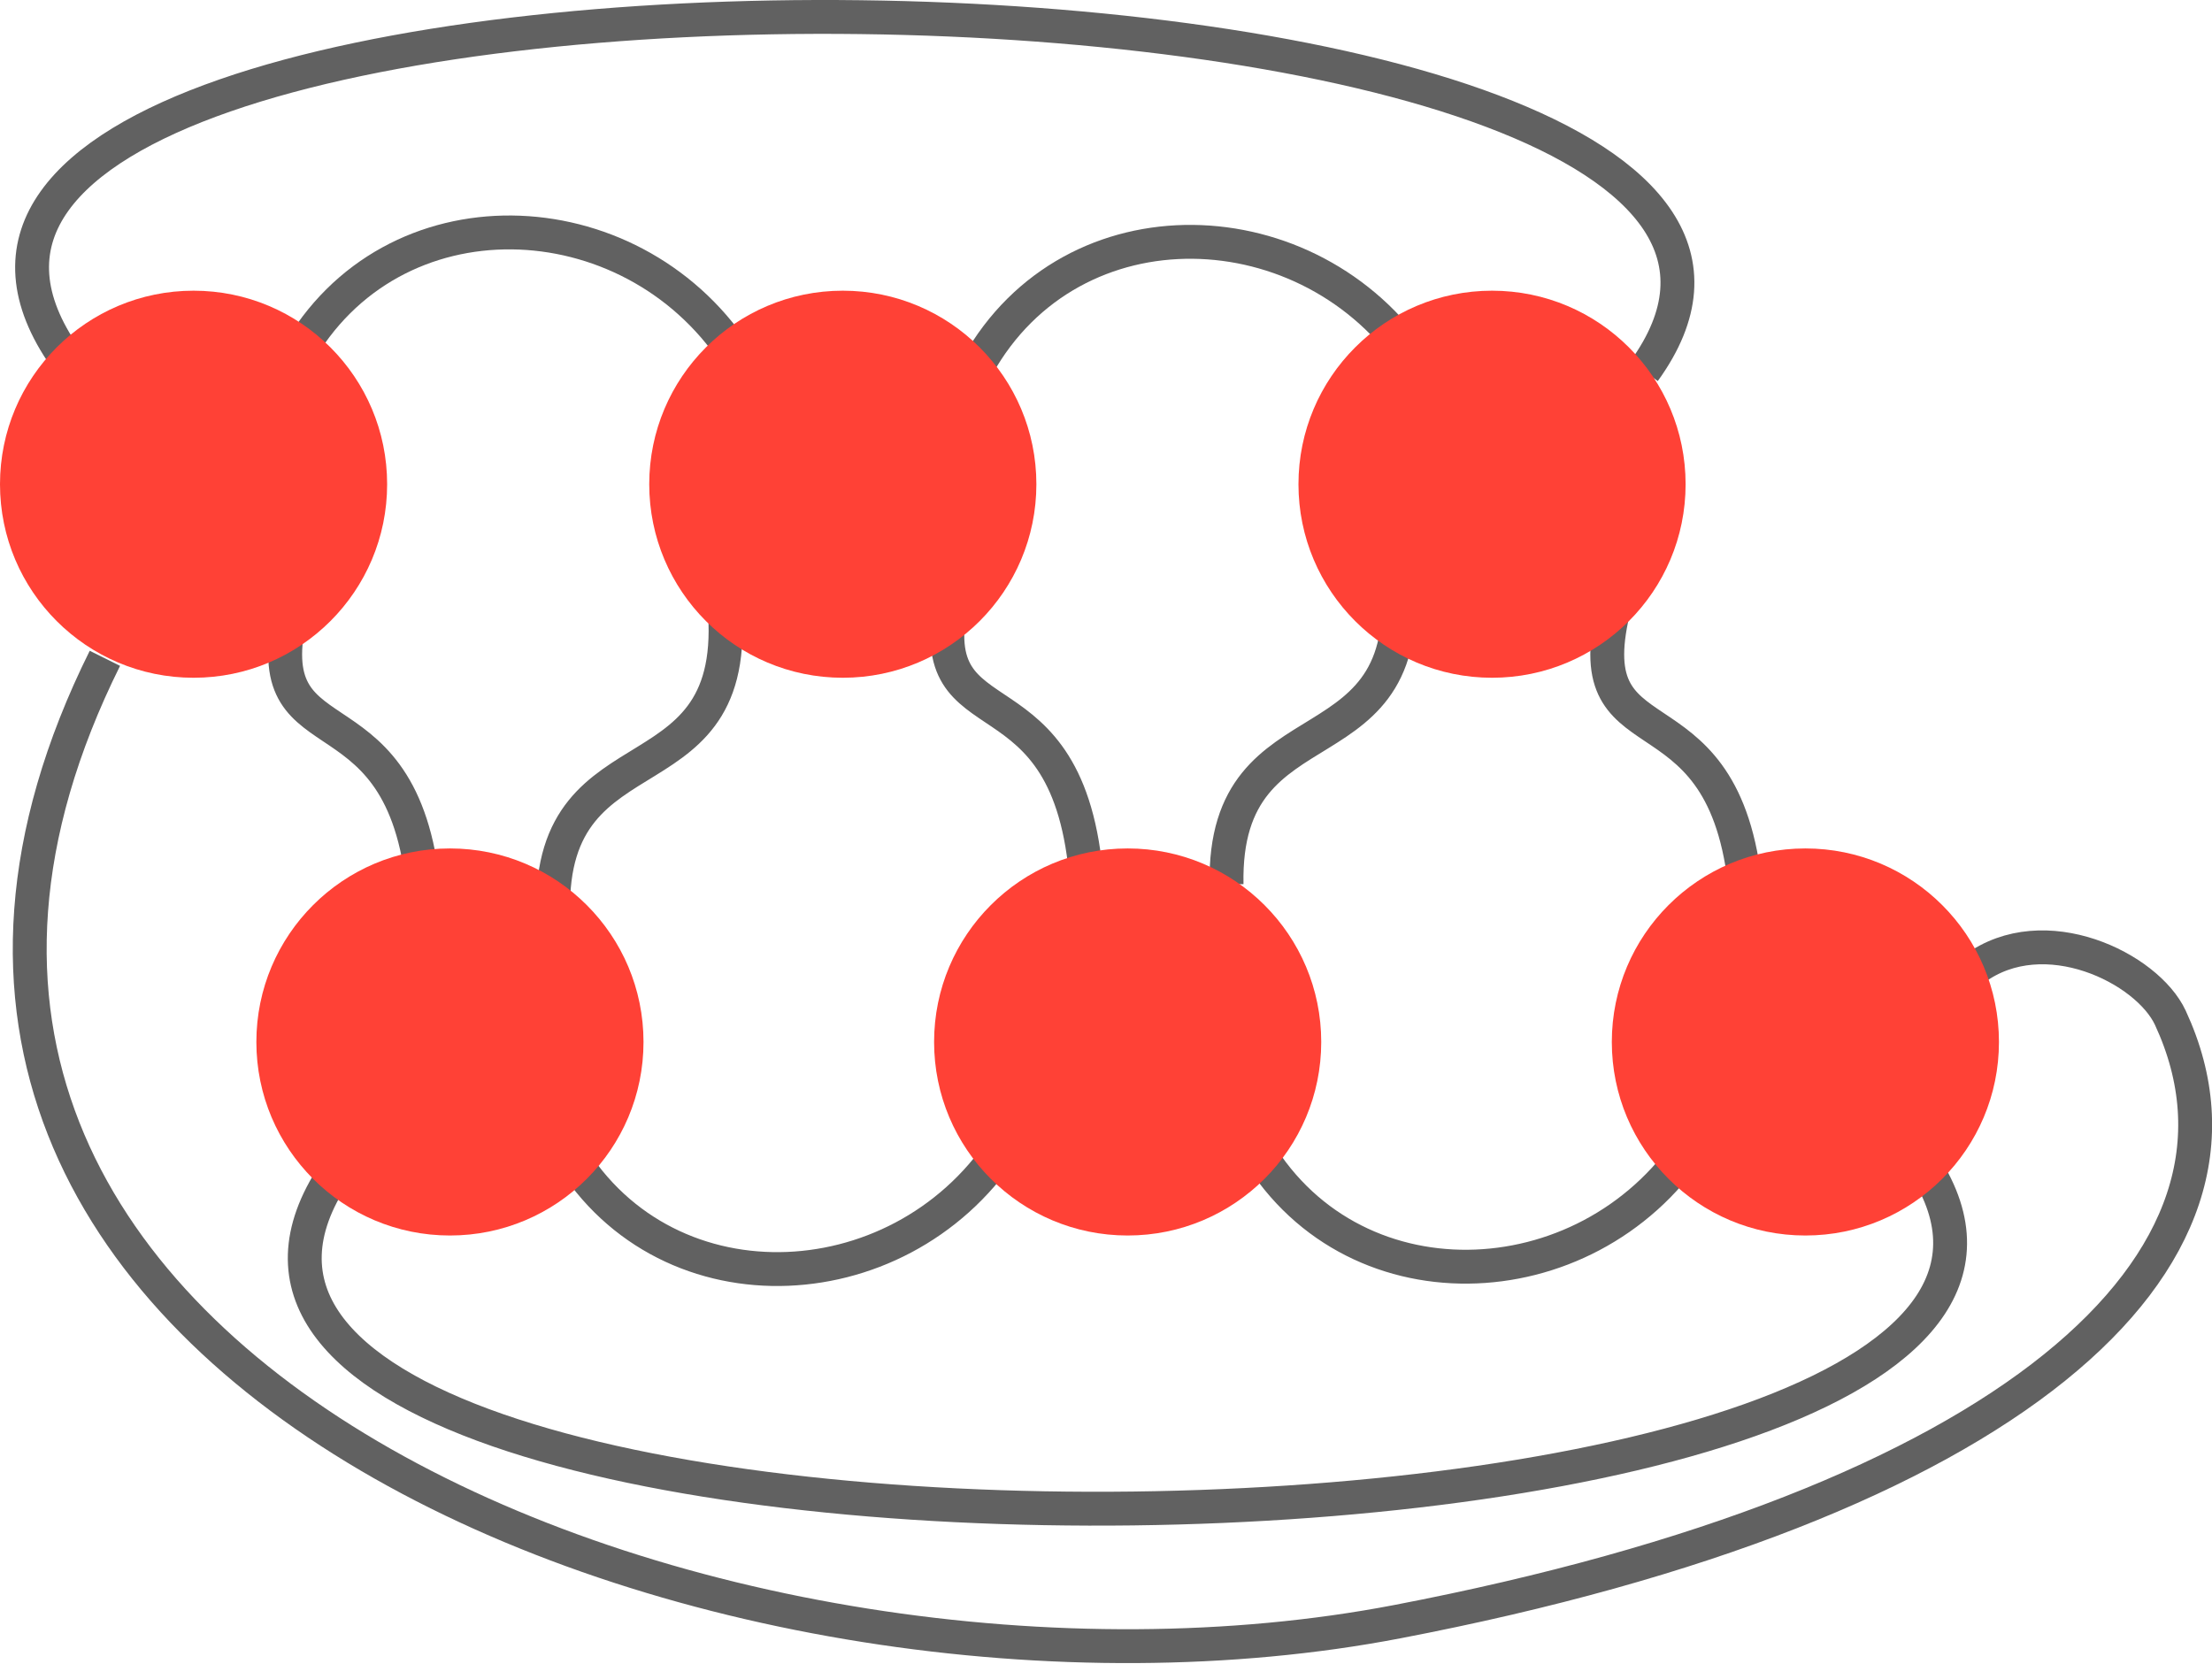
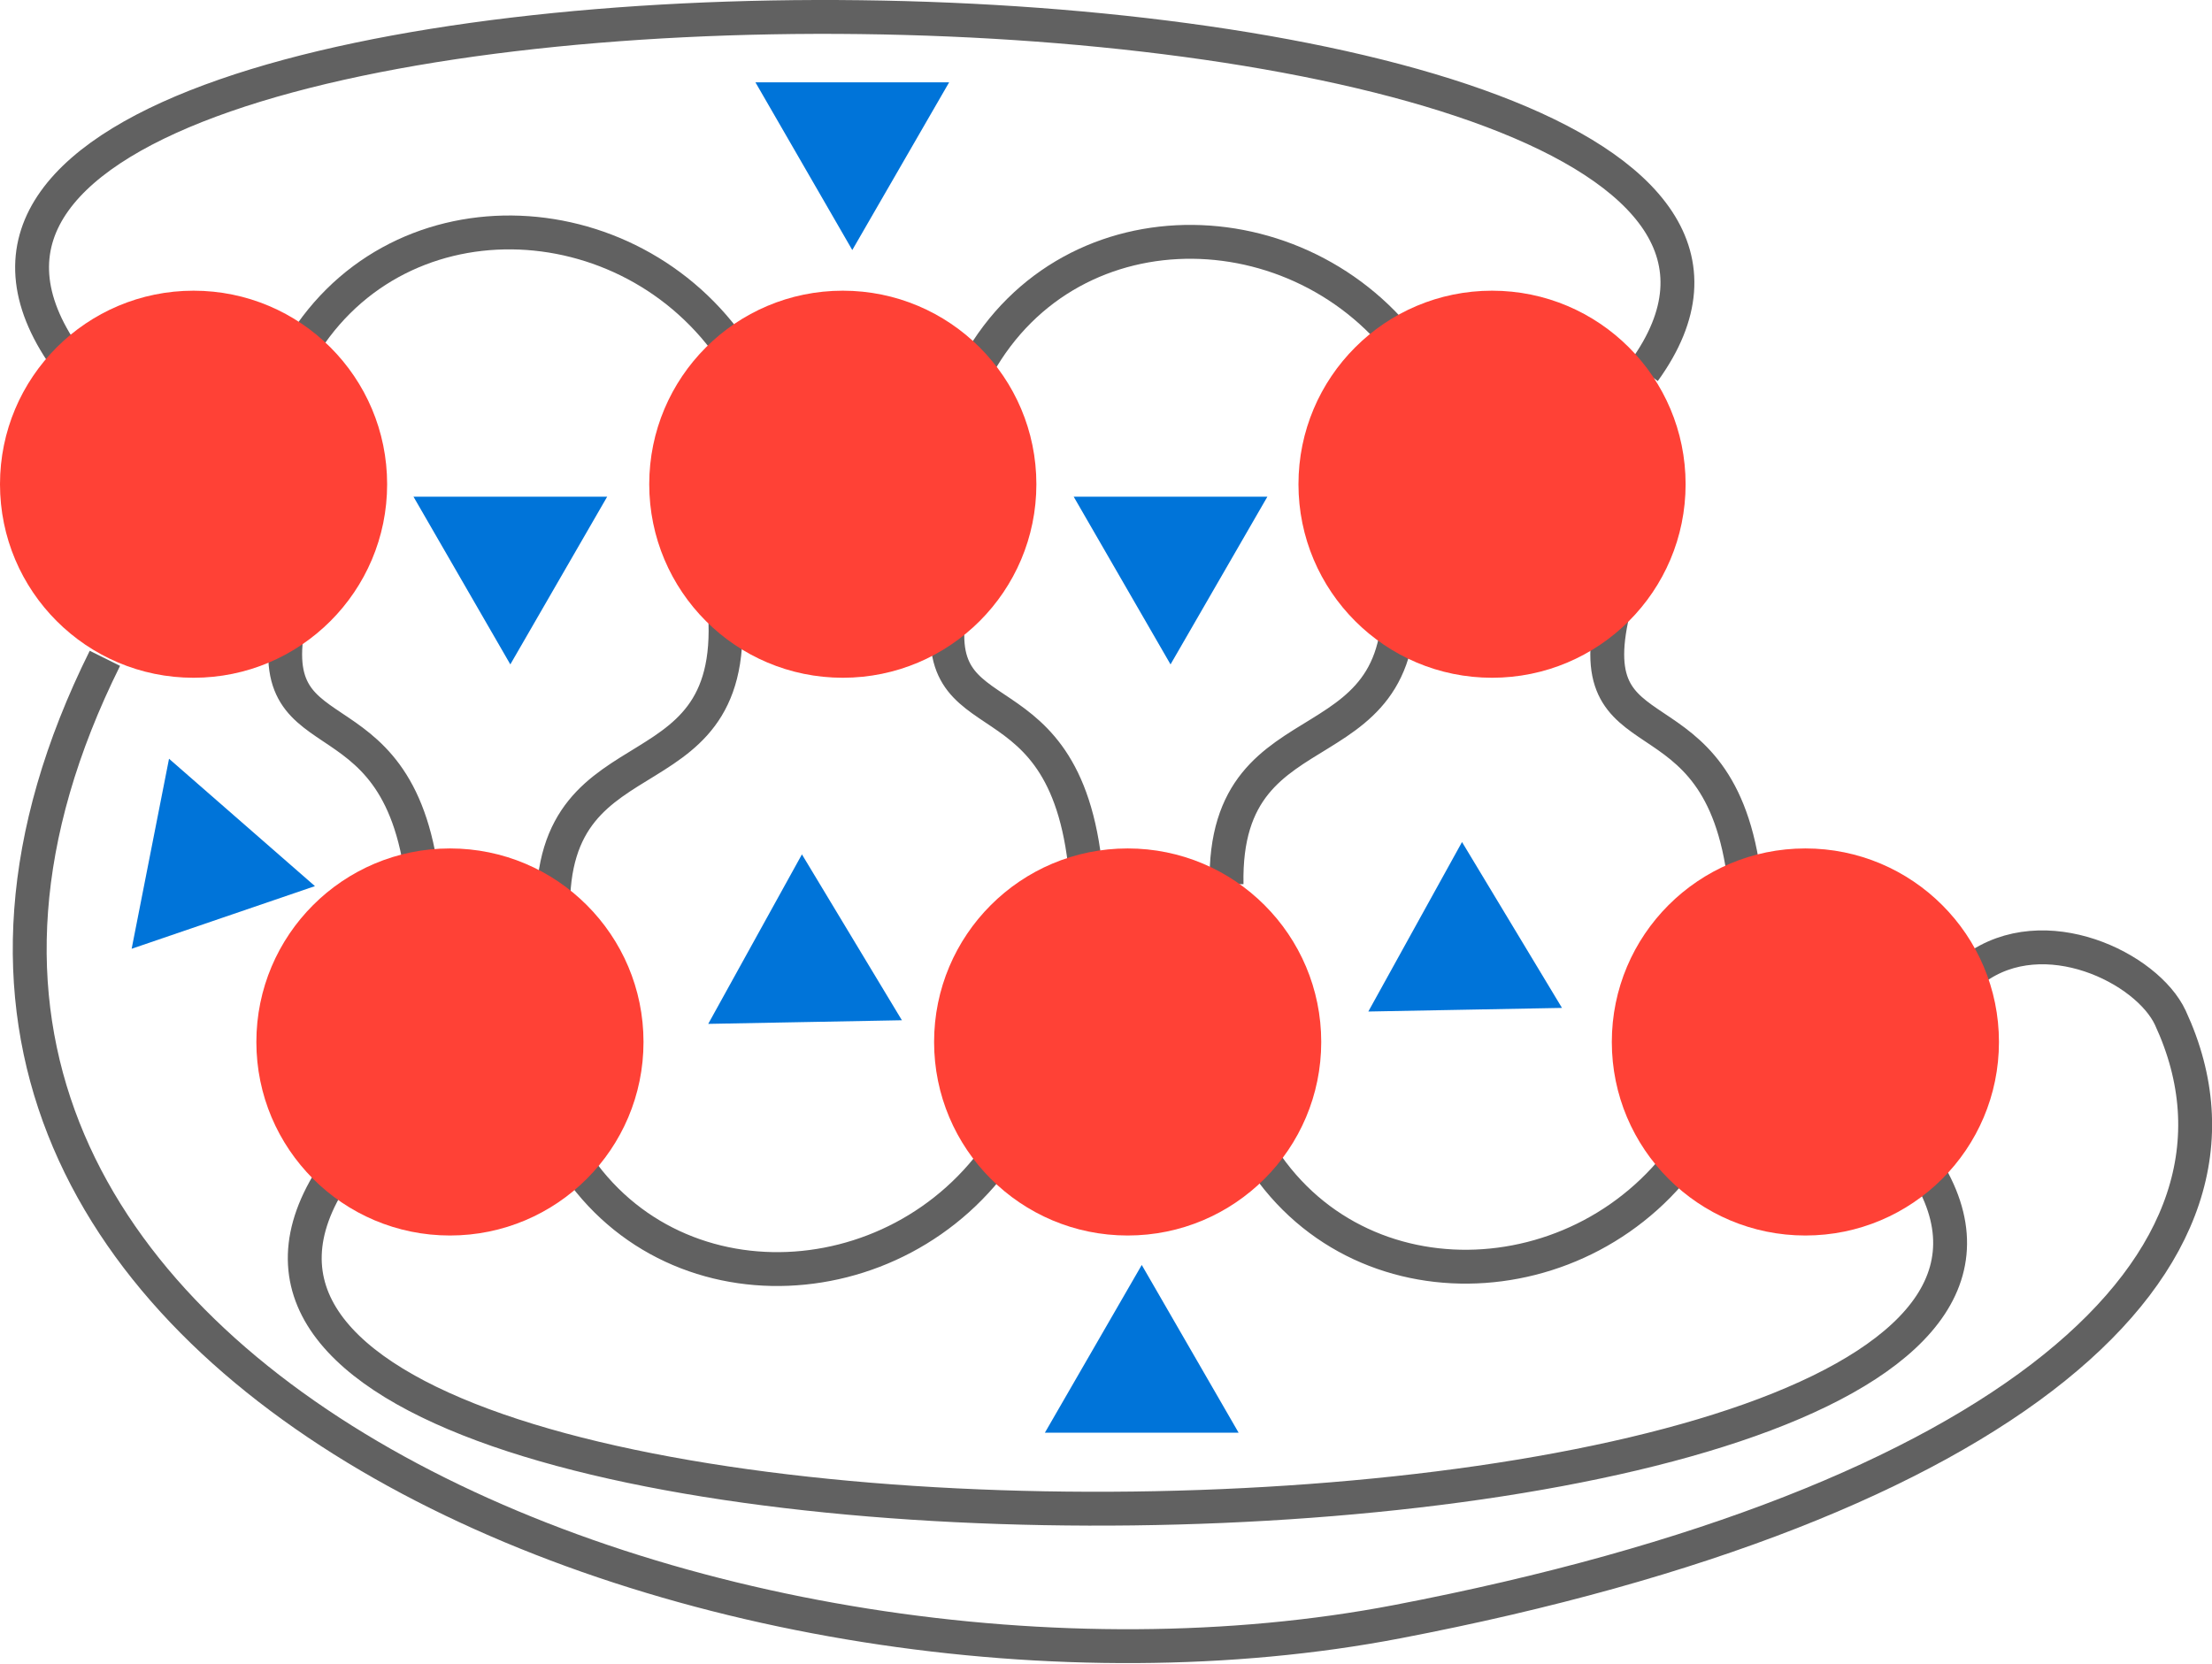
<svg xmlns="http://www.w3.org/2000/svg" xml:space="preserve" viewBox="0 0 725.664 545.739" version="1.1" id="svg5">
  <defs id="defs5" />
  <path d="M108.62 91.952c9.787-17.517 34.402-16.586 45.282-.245M137.071 172.223c9.787 17.517 34.402 16.586 45.282.245M65.944 172.468c9.787 17.517 34.402 16.586 45.282.245" style="fill:none;stroke:#616161;stroke-width:3.5;stroke-linecap:butt;stroke-linejoin:miter;stroke-dasharray:none;stroke-opacity:1" transform="translate(-24.167 -171.9)scale(3.17509)" id="path1" />
  <path d="M42.153 175.411c-31.908 47.93 197.505 45.037 163.5-1.962M13.98 90.53c-31.91-47.93 197.504-45.036 163.5 1.963" style="fill:none;stroke:#616161;stroke-width:3.5;stroke-linecap:butt;stroke-linejoin:miter;stroke-dasharray:none;stroke-opacity:1" transform="translate(-24.167 -171.9)scale(3.17509)" id="path2" />
  <path d="M18.449 122.172c-36.735 73.914 65.024 112.695 133.516 99.557 62.893-12.063 91.593-37.156 79.896-62.4-2.392-5.164-13.04-10.374-20.248-5.067M38.258 90.981c9.787-17.517 34.402-16.586 45.282-.245" style="fill:none;stroke:#616161;stroke-width:3.5;stroke-linecap:butt;stroke-linejoin:miter;stroke-dasharray:none;stroke-opacity:1" transform="translate(-24.167 -171.9)scale(3.17509)" id="path3" />
  <path d="M37.88 116.501c-4.44 17.026 10.856 7.511 13.397 28.696M106.294 114.545c-4.438 17.026 10.857 7.51 13.397 28.696M82.332 115.526c2.722 22.177-17.969 12.907-17.567 32.866M151.908 112.678c2.722 22.177-17.969 12.907-17.566 32.865M174.479 116.507c-4.439 17.026 10.856 7.51 13.397 28.696" style="fill:none;stroke:#616161;stroke-width:3.5;stroke-linecap:butt;stroke-linejoin:miter;stroke-dasharray:none;stroke-opacity:1" transform="translate(-24.167 -171.9)scale(3.17509)" id="path4" />
  <path d="M114.692 104.181a20 20 0 0 1-20 20 20 20 0 0 1-20-20 20 20 0 0 1 20-20 20 20 0 0 1 20 20M214.148 161.819a20 20 0 0 1-20 20 20 20 0 0 1-20-20 20 20 0 0 1 20-20 20 20 0 0 1 20 20M144.124 161.819a20 20 0 0 1-20 20 20 20 0 0 1-20-20 20 20 0 0 1 20-20 20 20 0 0 1 20 20M74.1 161.819a20 20 0 0 1-20 20 20 20 0 0 1-20-20 20 20 0 0 1 20-20 20 20 0 0 1 20 20M47.611 104.181a20 20 0 0 1-20 20 20 20 0 0 1-20-20 20 20 0 0 1 20-20 20 20 0 0 1 20 20M181.772 104.181a20 20 0 0 1-20 20 20 20 0 0 1-20-20 20 20 0 0 1 20-20 20 20 0 0 1 20 20" style="fill:#ff4136;stroke-width:4.231;stroke-linecap:round;stroke-linejoin:round;stroke-dashoffset:130.744;paint-order:stroke markers fill" transform="translate(-24.167 -171.9)scale(3.17509)" id="path5" />
+   <g id="svg5-75" transform="matrix(-0.5273949,0,0,-0.5273949,432.2118,151.0134)">
+     <g id="svg5-2-9" transform="translate(318.5231,30.27674)">
+       <path style="fill:#0074d9;stroke-width:0.265;stroke-linejoin:round;paint-order:stroke fill markers" id="path6-6-2" d="m 480.891,0 -360.668,208.232 -360.668,208.232 0,-416.464 0,-416.464 360.668,208.232 z" transform="matrix(0,-0.1446568,0.1446568,0,183.5572,-87.73231)" />
+     </g>
+   </g>
+   <g id="svg5-2" transform="translate(216.585)">
+     <g id="svg5-75-8" transform="matrix(-0.5273949,0,0,-0.5273949,432.2118,151.0134)">
+       <g id="svg5-2-9-9" transform="translate(318.5231,30.27674)">
+         <path style="fill:#0074d9;stroke-width:0.265;stroke-linejoin:round;paint-order:stroke fill markers" id="path6-6-2-7" d="m 480.891,0 -360.668,208.232 -360.668,208.232 0,-416.464 0,-416.464 360.668,208.232 z" transform="matrix(0,-0.1446568,0.1446568,0,183.5572,-87.73231)" />
+       </g>
+     </g>
+   </g>
+   <g id="svg5-7" transform="translate(-104.4039,-135.9589)">
+     <g id="svg5-2-8" transform="translate(216.585)">
+       <g id="svg5-75-8-4" transform="matrix(-0.5273949,0,0,-0.5273949,432.2118,151.0134)">
+         <g id="svg5-2-9-9-5" transform="translate(318.5231,30.27674)">
+           <path style="fill:#0074d9;stroke-width:0.265;stroke-linejoin:round;paint-order:stroke fill markers" id="path6-6-2-7-0" d="m 480.891,0 -360.668,208.232 -360.668,208.232 0,-416.464 0,-416.464 360.668,208.232 z" transform="matrix(0,-0.1446568,0.1446568,0,183.5572,-87.73231)" />
+         </g>
+       </g>
+     </g>
+   </g>
+   <g id="svg5-36" transform="rotate(180,327.0791,248.5493)">
+     <g id="svg5-7-1" transform="translate(-104.4039,-135.9589)">
+       <g id="svg5-2-8-0" transform="translate(216.585)">
+         <g id="svg5-75-8-4-6" transform="matrix(-0.5273949,0,0,-0.5273949,432.2118,151.0134)">
+           <g id="svg5-2-9-9-5-3" transform="translate(318.5231,30.27674)">
+             <path style="fill:#0074d9;stroke-width:0.265;stroke-linejoin:round;paint-order:stroke fill markers" id="path6-6-2-7-0-2" d="m 480.891,0 -360.668,208.232 -360.668,208.232 0,-416.464 0,-416.464 360.668,208.232 z" transform="matrix(0,-0.1446568,0.1446568,0,183.5572,-87.73231)" />
+           </g>
+         </g>
+       </g>
+     </g>
+   </g>
+   <g id="svg5-0" transform="rotate(-138.8725,189.4136,425.3395)">
+     <g id="svg5-36-6" transform="rotate(180,327.0791,248.5493)">
+       <g id="svg5-7-1-1" transform="translate(-104.4039,-135.9589)">
+         <g id="svg5-2-8-0-5" transform="translate(216.585)">
+           <g id="svg5-75-8-4-6-5" transform="matrix(-0.5273949,0,0,-0.5273949,432.2118,151.0134)">
+             <g id="svg5-2-9-9-5-3-4" transform="translate(318.5231,30.27674)">
+               <path style="fill:#0074d9;stroke-width:0.265;stroke-linejoin:round;paint-order:stroke fill markers" id="path6-6-2-7-0-2-7" d="m 480.891,0 -360.668,208.232 -360.668,208.232 0,-416.464 0,-416.464 360.668,208.232 z" transform="matrix(0,-0.1446568,0.1446568,0,183.5572,-87.73231)" />
+             </g>
+           </g>
+         </g>
+       </g>
+     </g>
+   </g>
+   <g id="svg5-3" transform="rotate(178.9281,323.2484,248.604)">
+     <g id="svg5-75-6" transform="matrix(-0.5273949,0,0,-0.5273949,432.2118,151.0134)">
+       <g id="svg5-2-9-1" transform="translate(318.5231,30.27674)">
+         <path style="fill:#0074d9;stroke-width:0.265;stroke-linejoin:round;paint-order:stroke fill markers" id="path6-6-2-2" d="m 480.891,0 -360.668,208.232 -360.668,208.232 0,-416.464 0,-416.464 360.668,208.232 z" transform="matrix(0,-0.1446568,0.1446568,0,183.5572,-87.73231)" />
+       </g>
+     </g>
+     <g id="svg5-2-93" transform="translate(216.585)">
+       <g id="svg5-75-8-1" transform="matrix(-0.5273949,0,0,-0.5273949,432.2118,151.0134)">
+         <g id="svg5-2-9-9-9" transform="translate(318.5231,30.27674)">
+           <path style="fill:#0074d9;stroke-width:0.265;stroke-linejoin:round;paint-order:stroke fill markers" id="path6-6-2-7-4" d="m 480.891,0 -360.668,208.232 -360.668,208.232 0,-416.464 0,-416.464 360.668,208.232 z" transform="matrix(0,-0.1446568,0.1446568,0,183.5572,-87.73231)" />
+         </g>
+       </g>
+     </g>
+   </g>
</svg>
